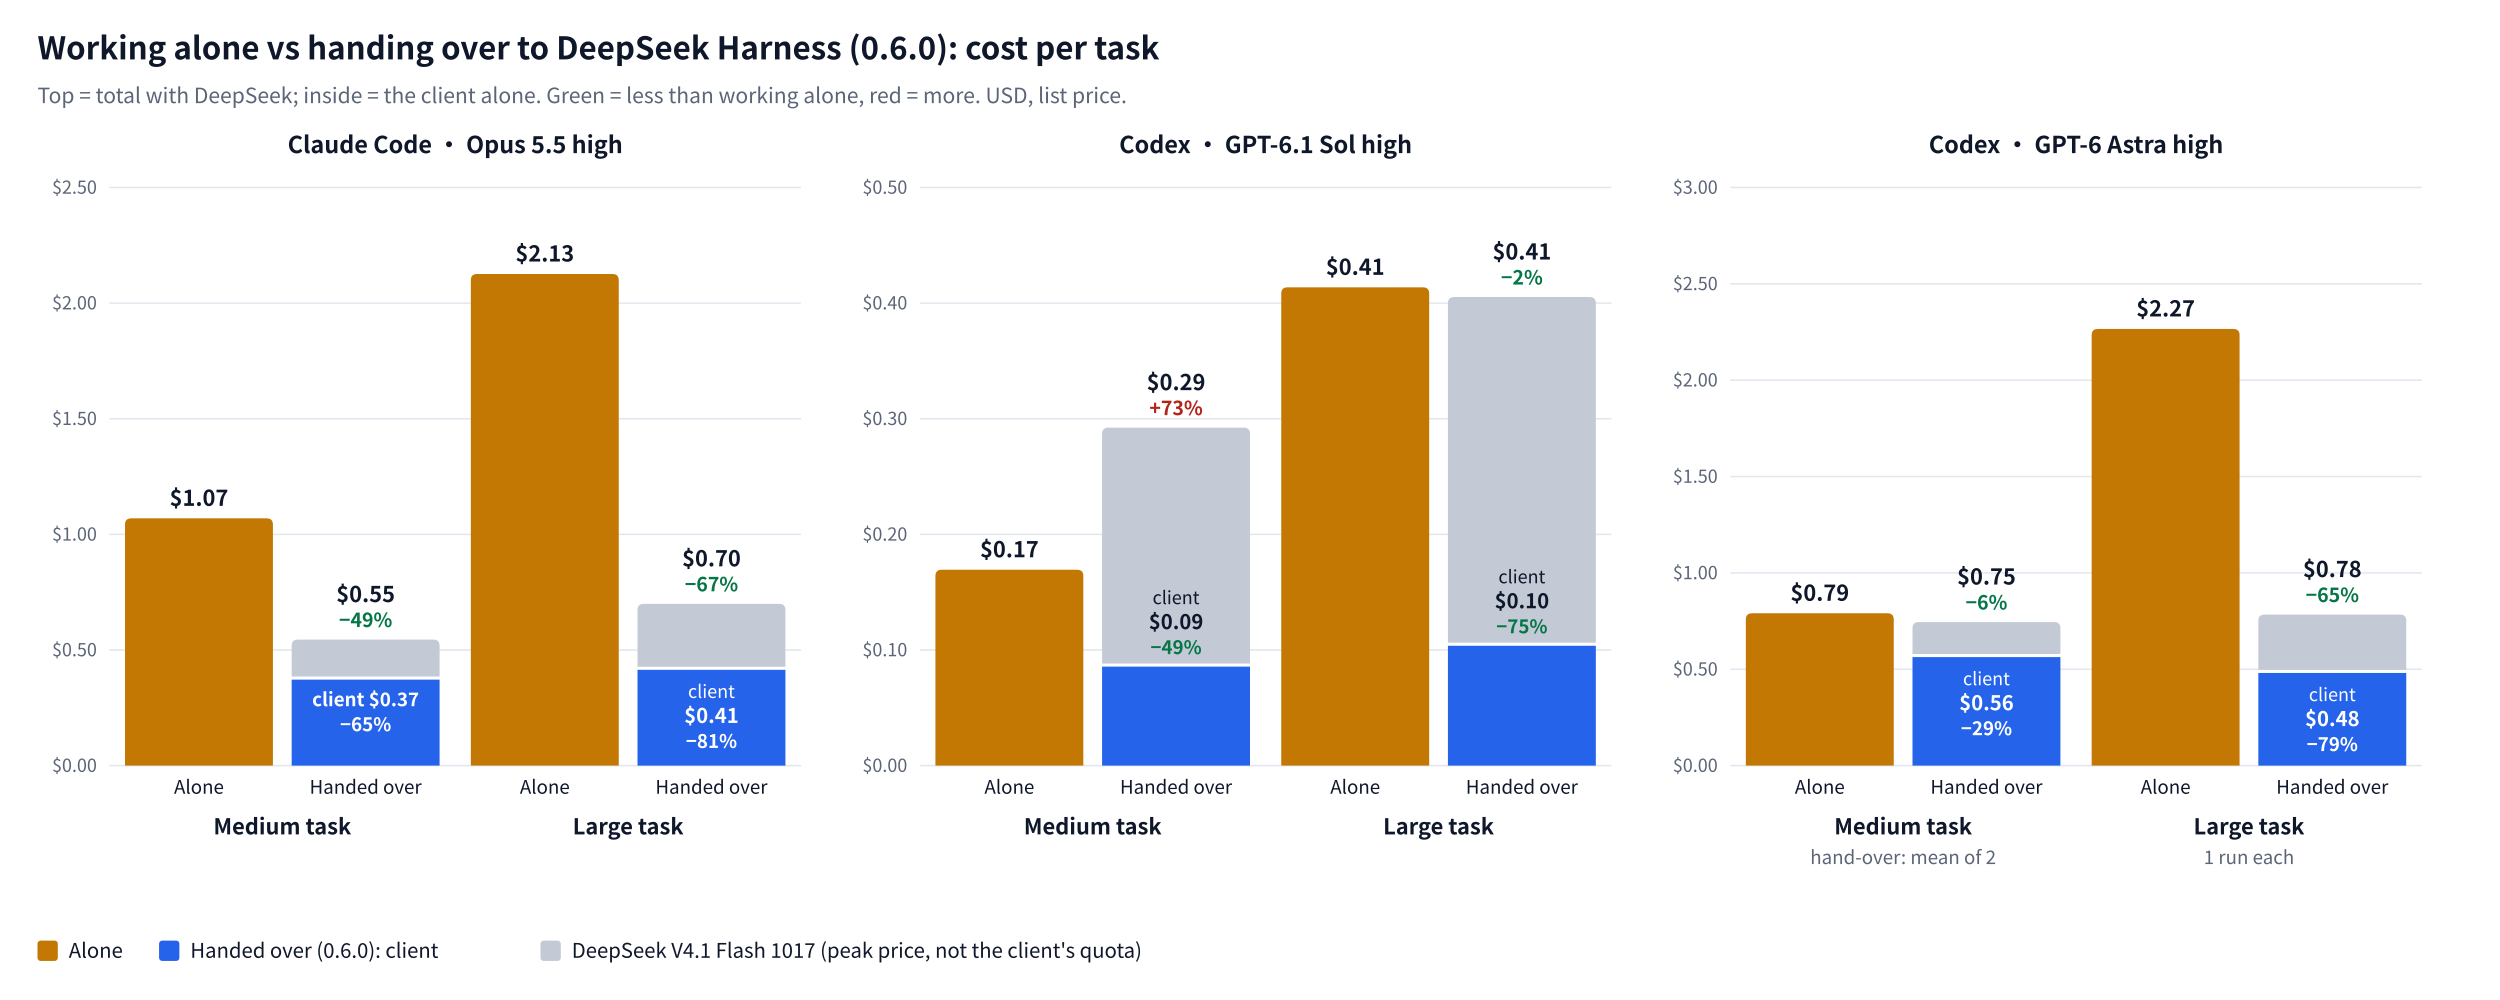
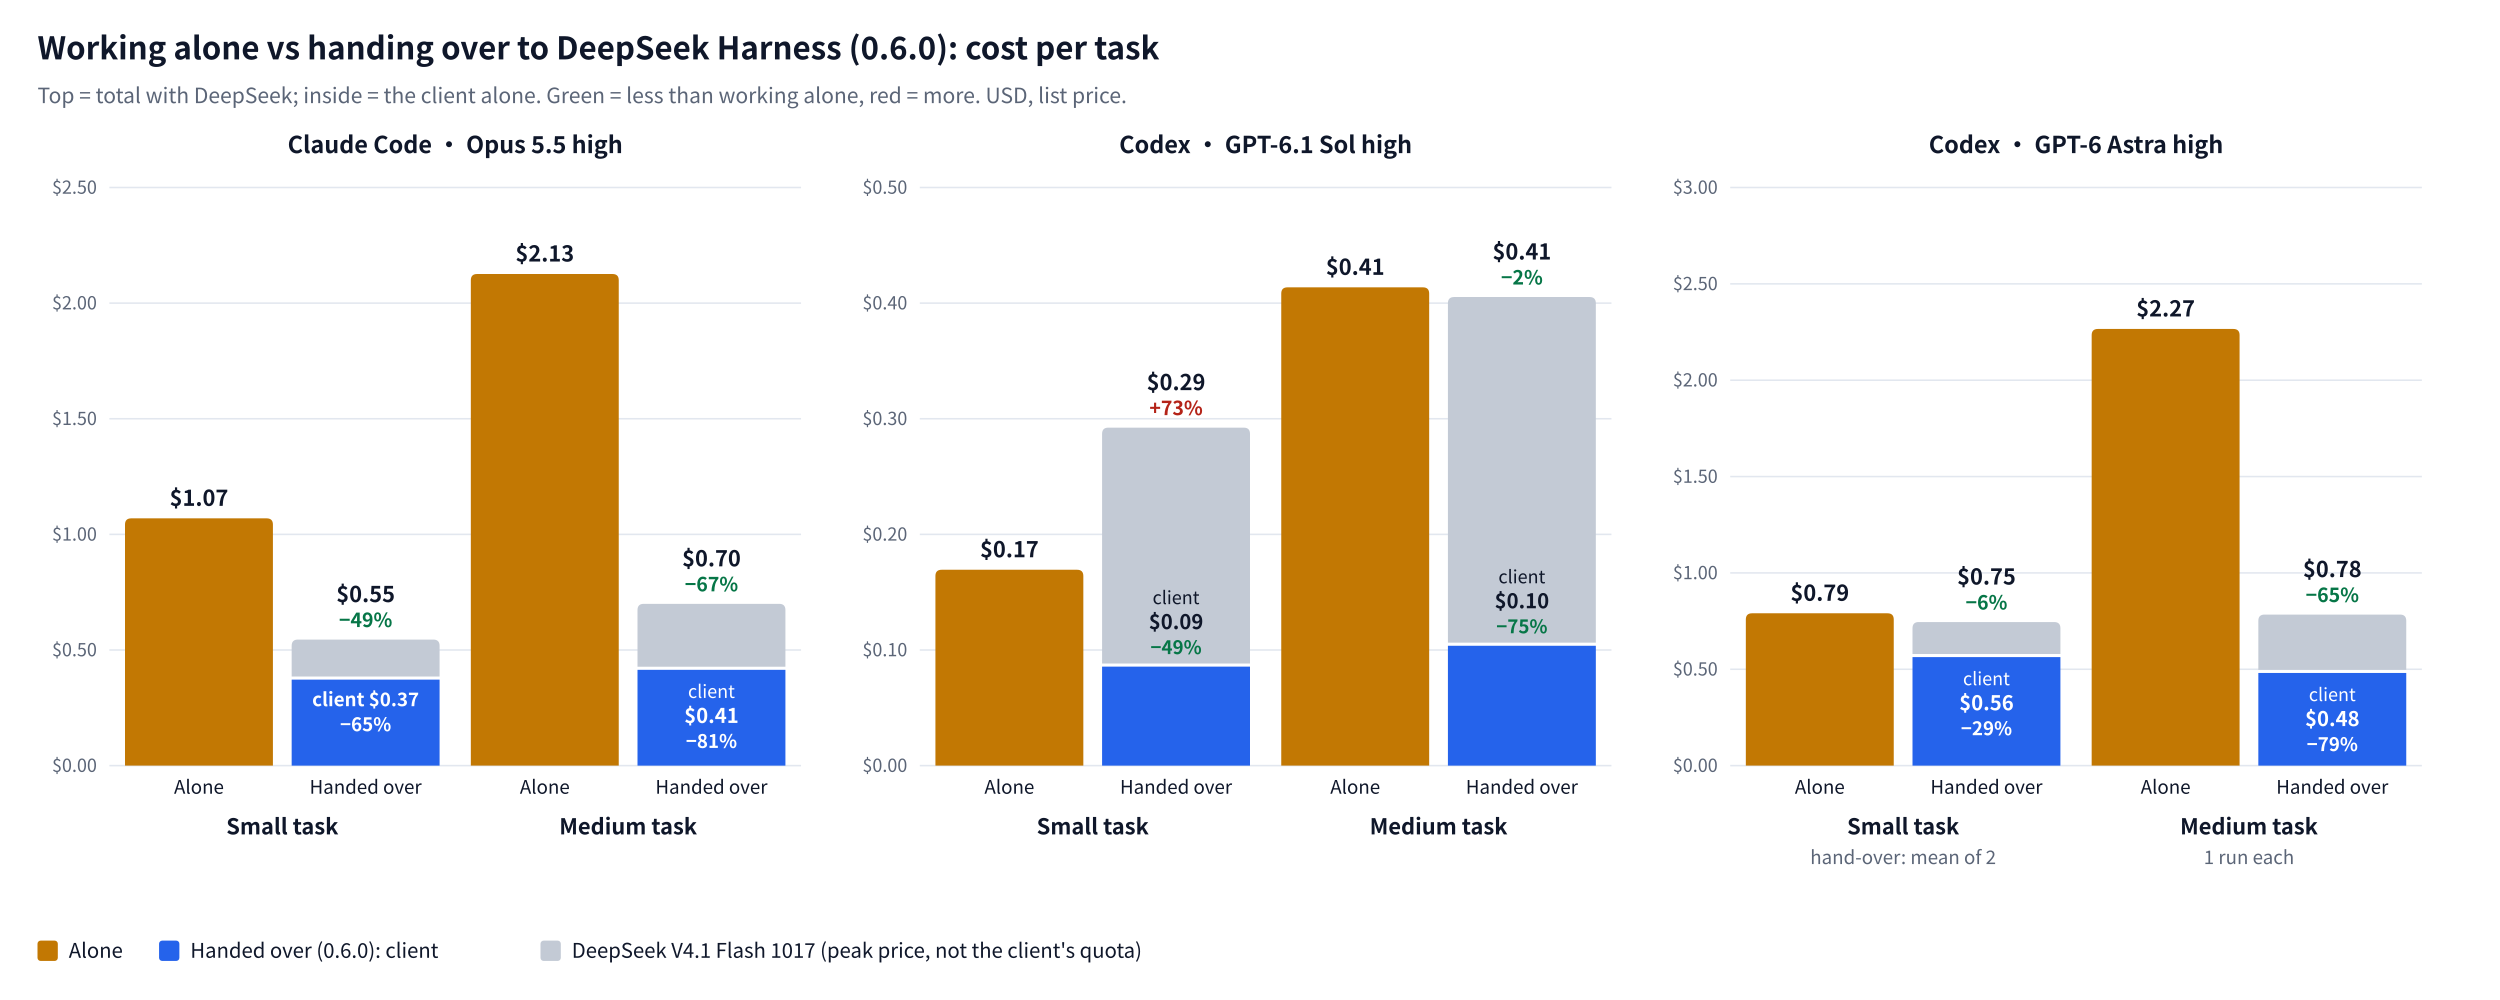
<svg xmlns="http://www.w3.org/2000/svg" width="1600" height="640" viewBox="0 0 1600 640" font-family="-apple-system, 'Segoe UI', 'PingFang SC', 'Noto Sans CJK SC', Helvetica, Arial, sans-serif">
  <rect width="1600" height="640" fill="#FFFFFF" />
  <text x="24" y="38" font-size="20" font-weight="600" fill="#0F172A">Working alone vs handing over to DeepSeek Harness (0.6.0): cost per task</text>
  <text x="24" y="66" font-size="13.5" fill="#5B6577">Top = total with DeepSeek; inside = the client alone. Green = less than working alone, red = more. USD, list price.</text>
  <text x="291.333" y="98" font-size="15" font-weight="600" fill="#0F172A" text-anchor="middle">Claude Code · Opus 5.5 high</text>
  <line x1="70" x2="512.667" y1="490" y2="490" stroke="#E2E7EF" />
  <text x="62" y="494" font-size="11.5" fill="#5B6577" text-anchor="end">$0.00</text>
  <line x1="70" x2="512.667" y1="416" y2="416" stroke="#E2E7EF" />
  <text x="62" y="420" font-size="11.5" fill="#5B6577" text-anchor="end">$0.50</text>
  <line x1="70" x2="512.667" y1="342" y2="342" stroke="#E2E7EF" />
  <text x="62" y="346" font-size="11.5" fill="#5B6577" text-anchor="end">$1.00</text>
  <line x1="70" x2="512.667" y1="268" y2="268" stroke="#E2E7EF" />
  <text x="62" y="272" font-size="11.5" fill="#5B6577" text-anchor="end">$1.50</text>
  <line x1="70" x2="512.667" y1="194" y2="194" stroke="#E2E7EF" />
  <text x="62" y="198" font-size="11.5" fill="#5B6577" text-anchor="end">$2.00</text>
  <line x1="70" x2="512.667" y1="120" y2="120" stroke="#E2E7EF" />
  <text x="62" y="124" font-size="11.5" fill="#5B6577" text-anchor="end">$2.50</text>
  <path d="M80,490 V335.744 Q80,331.744 84,331.744 H170.667 Q174.667,331.744 174.667,335.744 V490 Z" fill="#C27803" />
  <text x="127.333" y="323.744" font-size="14" font-weight="600" fill="#0F172A" text-anchor="middle">$1.07</text>
  <rect x="186.667" y="434.964" width="94.667" height="55.036" fill="#2563EB" />
  <path d="M186.667,432.964 V413.328 Q186.667,409.328 190.667,409.328 H277.333 Q281.333,409.328 281.333,413.328 V432.964 Z" fill="#C3CAD5" />
  <text x="234" y="385.328" font-size="14" font-weight="600" fill="#0F172A" text-anchor="middle">$0.55</text>
  <text x="234" y="401.328" font-size="12.5" font-weight="600" fill="#067647" text-anchor="middle">−49%</text>
  <text x="234" y="451.964" font-size="12" font-weight="600" fill="#FFFFFF" text-anchor="middle">client $0.37</text>
  <text x="234" y="467.964" font-size="12" font-weight="700" fill="#FFFFFF" text-anchor="middle">−65%</text>
  <text x="127.333" y="508" font-size="12" fill="#0F172A" text-anchor="middle">Alone</text>
  <text x="234" y="508" font-size="12" fill="#0F172A" text-anchor="middle">Handed over</text>
-   <text x="180.667" y="534" font-size="14" font-weight="600" fill="#0F172A" text-anchor="middle">Medium task</text>
+   <text x="180.667" y="534" font-size="14" font-weight="600" fill="#0F172A" text-anchor="middle">Small task</text>
  <path d="M301.333,490 V179.367 Q301.333,175.367 305.333,175.367 H392 Q396,175.367 396,179.367 V490 Z" fill="#C27803" />
  <text x="348.667" y="167.367" font-size="14" font-weight="600" fill="#0F172A" text-anchor="middle">$2.13</text>
  <rect x="408" y="428.689" width="94.667" height="61.311" fill="#2563EB" />
  <path d="M408,426.689 V390.454 Q408,386.454 412,386.454 H498.667 Q502.667,386.454 502.667,390.454 V426.689 Z" fill="#C3CAD5" />
  <text x="455.333" y="362.454" font-size="14" font-weight="600" fill="#0F172A" text-anchor="middle">$0.70</text>
  <text x="455.333" y="378.454" font-size="12.5" font-weight="600" fill="#067647" text-anchor="middle">−67%</text>
  <text x="455.333" y="446.689" font-size="11.5" fill="#FFFFFF" text-anchor="middle">client</text>
  <text x="455.333" y="462.689" font-size="13" font-weight="600" fill="#FFFFFF" text-anchor="middle">$0.41</text>
  <text x="455.333" y="478.689" font-size="12" font-weight="700" fill="#FFFFFF" text-anchor="middle">−81%</text>
  <text x="348.667" y="508" font-size="12" fill="#0F172A" text-anchor="middle">Alone</text>
  <text x="455.333" y="508" font-size="12" fill="#0F172A" text-anchor="middle">Handed over</text>
-   <text x="402" y="534" font-size="14" font-weight="600" fill="#0F172A" text-anchor="middle">Large task</text>
+   <text x="402" y="534" font-size="14" font-weight="600" fill="#0F172A" text-anchor="middle">Medium task</text>
  <text x="810" y="98" font-size="15" font-weight="600" fill="#0F172A" text-anchor="middle">Codex · GPT-6.1 Sol high</text>
  <line x1="588.667" x2="1031.333" y1="490" y2="490" stroke="#E2E7EF" />
  <text x="580.667" y="494" font-size="11.5" fill="#5B6577" text-anchor="end">$0.00</text>
  <line x1="588.667" x2="1031.333" y1="416" y2="416" stroke="#E2E7EF" />
  <text x="580.667" y="420" font-size="11.5" fill="#5B6577" text-anchor="end">$0.10</text>
  <line x1="588.667" x2="1031.333" y1="342" y2="342" stroke="#E2E7EF" />
  <text x="580.667" y="346" font-size="11.5" fill="#5B6577" text-anchor="end">$0.20</text>
  <line x1="588.667" x2="1031.333" y1="268" y2="268" stroke="#E2E7EF" />
  <text x="580.667" y="272" font-size="11.5" fill="#5B6577" text-anchor="end">$0.30</text>
  <line x1="588.667" x2="1031.333" y1="194" y2="194" stroke="#E2E7EF" />
  <text x="580.667" y="198" font-size="11.5" fill="#5B6577" text-anchor="end">$0.40</text>
  <line x1="588.667" x2="1031.333" y1="120" y2="120" stroke="#E2E7EF" />
  <text x="580.667" y="124" font-size="11.5" fill="#5B6577" text-anchor="end">$0.50</text>
  <path d="M598.667,490 V368.647 Q598.667,364.647 602.667,364.647 H689.333 Q693.333,364.647 693.333,368.647 V490 Z" fill="#C27803" />
  <text x="646" y="356.647" font-size="14" font-weight="600" fill="#0F172A" text-anchor="middle">$0.17</text>
  <rect x="705.333" y="426.64" width="94.667" height="63.36" fill="#2563EB" />
  <path d="M705.333,424.64 V277.692 Q705.333,273.692 709.333,273.692 H796 Q800,273.692 800,277.692 V424.64 Z" fill="#C3CAD5" />
  <text x="752.667" y="249.692" font-size="14" font-weight="600" fill="#0F172A" text-anchor="middle">$0.29</text>
  <text x="752.667" y="265.692" font-size="12.5" font-weight="600" fill="#B42318" text-anchor="middle">+73%</text>
  <text x="752.667" y="386.64" font-size="11.5" fill="#0F172A" text-anchor="middle">client</text>
  <text x="752.667" y="402.64" font-size="13" font-weight="600" fill="#0F172A" text-anchor="middle">$0.09</text>
  <text x="752.667" y="418.64" font-size="12" font-weight="700" fill="#067647" text-anchor="middle">−49%</text>
  <text x="646" y="508" font-size="12" fill="#0F172A" text-anchor="middle">Alone</text>
  <text x="752.667" y="508" font-size="12" fill="#0F172A" text-anchor="middle">Handed over</text>
-   <text x="699.333" y="534" font-size="14" font-weight="600" fill="#0F172A" text-anchor="middle">Medium task</text>
+   <text x="699.333" y="534" font-size="14" font-weight="600" fill="#0F172A" text-anchor="middle">Small task</text>
  <path d="M820,490 V187.899 Q820,183.899 824,183.899 H910.667 Q914.667,183.899 914.667,187.899 V490 Z" fill="#C27803" />
  <text x="867.333" y="175.899" font-size="14" font-weight="600" fill="#0F172A" text-anchor="middle">$0.41</text>
  <rect x="926.667" y="413.294" width="94.667" height="76.706" fill="#2563EB" />
  <path d="M926.667,411.294 V194.097 Q926.667,190.097 930.667,190.097 H1017.333 Q1021.333,190.097 1021.333,194.097 V411.294 Z" fill="#C3CAD5" />
  <text x="974" y="166.097" font-size="14" font-weight="600" fill="#0F172A" text-anchor="middle">$0.41</text>
  <text x="974" y="182.097" font-size="12.5" font-weight="600" fill="#067647" text-anchor="middle">−2%</text>
  <text x="974" y="373.294" font-size="11.5" fill="#0F172A" text-anchor="middle">client</text>
  <text x="974" y="389.294" font-size="13" font-weight="600" fill="#0F172A" text-anchor="middle">$0.10</text>
  <text x="974" y="405.294" font-size="12" font-weight="700" fill="#067647" text-anchor="middle">−75%</text>
  <text x="867.333" y="508" font-size="12" fill="#0F172A" text-anchor="middle">Alone</text>
  <text x="974" y="508" font-size="12" fill="#0F172A" text-anchor="middle">Handed over</text>
-   <text x="920.667" y="534" font-size="14" font-weight="600" fill="#0F172A" text-anchor="middle">Large task</text>
+   <text x="920.667" y="534" font-size="14" font-weight="600" fill="#0F172A" text-anchor="middle">Medium task</text>
  <text x="1328.667" y="98" font-size="15" font-weight="600" fill="#0F172A" text-anchor="middle">Codex · GPT-6 Astra high</text>
  <line x1="1107.333" x2="1550" y1="490" y2="490" stroke="#E2E7EF" />
  <text x="1099.333" y="494" font-size="11.5" fill="#5B6577" text-anchor="end">$0.00</text>
  <line x1="1107.333" x2="1550" y1="428.333" y2="428.333" stroke="#E2E7EF" />
  <text x="1099.333" y="432.333" font-size="11.5" fill="#5B6577" text-anchor="end">$0.50</text>
  <line x1="1107.333" x2="1550" y1="366.667" y2="366.667" stroke="#E2E7EF" />
  <text x="1099.333" y="370.667" font-size="11.5" fill="#5B6577" text-anchor="end">$1.00</text>
  <line x1="1107.333" x2="1550" y1="305" y2="305" stroke="#E2E7EF" />
  <text x="1099.333" y="309" font-size="11.5" fill="#5B6577" text-anchor="end">$1.50</text>
  <line x1="1107.333" x2="1550" y1="243.333" y2="243.333" stroke="#E2E7EF" />
  <text x="1099.333" y="247.333" font-size="11.5" fill="#5B6577" text-anchor="end">$2.00</text>
  <line x1="1107.333" x2="1550" y1="181.667" y2="181.667" stroke="#E2E7EF" />
  <text x="1099.333" y="185.667" font-size="11.5" fill="#5B6577" text-anchor="end">$2.50</text>
  <line x1="1107.333" x2="1550" y1="120" y2="120" stroke="#E2E7EF" />
  <text x="1099.333" y="124" font-size="11.5" fill="#5B6577" text-anchor="end">$3.00</text>
  <path d="M1117.333,490 V396.504 Q1117.333,392.504 1121.333,392.504 H1208 Q1212,392.504 1212,396.504 V490 Z" fill="#C27803" />
  <text x="1164.667" y="384.504" font-size="14" font-weight="600" fill="#0F172A" text-anchor="middle">$0.79</text>
  <rect x="1224" y="420.546" width="94.667" height="69.454" fill="#2563EB" />
  <path d="M1224,418.546 V402.102 Q1224,398.102 1228,398.102 H1314.667 Q1318.667,398.102 1318.667,402.102 V418.546 Z" fill="#C3CAD5" />
  <text x="1271.333" y="374.102" font-size="14" font-weight="600" fill="#0F172A" text-anchor="middle">$0.75</text>
  <text x="1271.333" y="390.102" font-size="12.5" font-weight="600" fill="#067647" text-anchor="middle">−6%</text>
  <text x="1271.333" y="438.546" font-size="11.5" fill="#FFFFFF" text-anchor="middle">client</text>
  <text x="1271.333" y="454.546" font-size="13" font-weight="600" fill="#FFFFFF" text-anchor="middle">$0.56</text>
  <text x="1271.333" y="470.546" font-size="12" font-weight="700" fill="#FFFFFF" text-anchor="middle">−29%</text>
  <text x="1164.667" y="508" font-size="12" fill="#0F172A" text-anchor="middle">Alone</text>
  <text x="1271.333" y="508" font-size="12" fill="#0F172A" text-anchor="middle">Handed over</text>
-   <text x="1218" y="534" font-size="14" font-weight="600" fill="#0F172A" text-anchor="middle">Medium task</text>
+   <text x="1218" y="534" font-size="14" font-weight="600" fill="#0F172A" text-anchor="middle">Small task</text>
  <text x="1218" y="553" font-size="12" fill="#5B6577" text-anchor="middle">hand-over: mean of 2</text>
  <path d="M1338.667,490 V214.53 Q1338.667,210.53 1342.667,210.53 H1429.333 Q1433.333,210.53 1433.333,214.53 V490 Z" fill="#C27803" />
  <text x="1386" y="202.53" font-size="14" font-weight="600" fill="#0F172A" text-anchor="middle">$2.27</text>
  <rect x="1445.333" y="430.695" width="94.667" height="59.305" fill="#2563EB" />
  <path d="M1445.333,428.695 V397.325 Q1445.333,393.325 1449.333,393.325 H1536 Q1540,393.325 1540,397.325 V428.695 Z" fill="#C3CAD5" />
  <text x="1492.667" y="369.325" font-size="14" font-weight="600" fill="#0F172A" text-anchor="middle">$0.78</text>
  <text x="1492.667" y="385.325" font-size="12.5" font-weight="600" fill="#067647" text-anchor="middle">−65%</text>
  <text x="1492.667" y="448.695" font-size="11.5" fill="#FFFFFF" text-anchor="middle">client</text>
  <text x="1492.667" y="464.695" font-size="13" font-weight="600" fill="#FFFFFF" text-anchor="middle">$0.48</text>
  <text x="1492.667" y="480.695" font-size="12" font-weight="700" fill="#FFFFFF" text-anchor="middle">−79%</text>
  <text x="1386" y="508" font-size="12" fill="#0F172A" text-anchor="middle">Alone</text>
  <text x="1492.667" y="508" font-size="12" fill="#0F172A" text-anchor="middle">Handed over</text>
-   <text x="1439.333" y="534" font-size="14" font-weight="600" fill="#0F172A" text-anchor="middle">Large task</text>
+   <text x="1439.333" y="534" font-size="14" font-weight="600" fill="#0F172A" text-anchor="middle">Medium task</text>
  <text x="1439.333" y="553" font-size="12" fill="#5B6577" text-anchor="middle">1 run each</text>
  <rect x="24" y="602" width="13" height="13" rx="2" fill="#C27803" />
  <text x="44" y="613" font-size="13" fill="#0F172A">Alone</text>
  <rect x="101.8" y="602" width="13" height="13" rx="2" fill="#2563EB" />
  <text x="121.8" y="613" font-size="13" fill="#0F172A">Handed over (0.6.0): client</text>
  <rect x="345.92" y="602" width="13" height="13" rx="2" fill="#C3CAD5" />
  <text x="365.92" y="613" font-size="13" fill="#0F172A">DeepSeek V4.1 Flash 1017 (peak price, not the client's quota)</text>
</svg>
